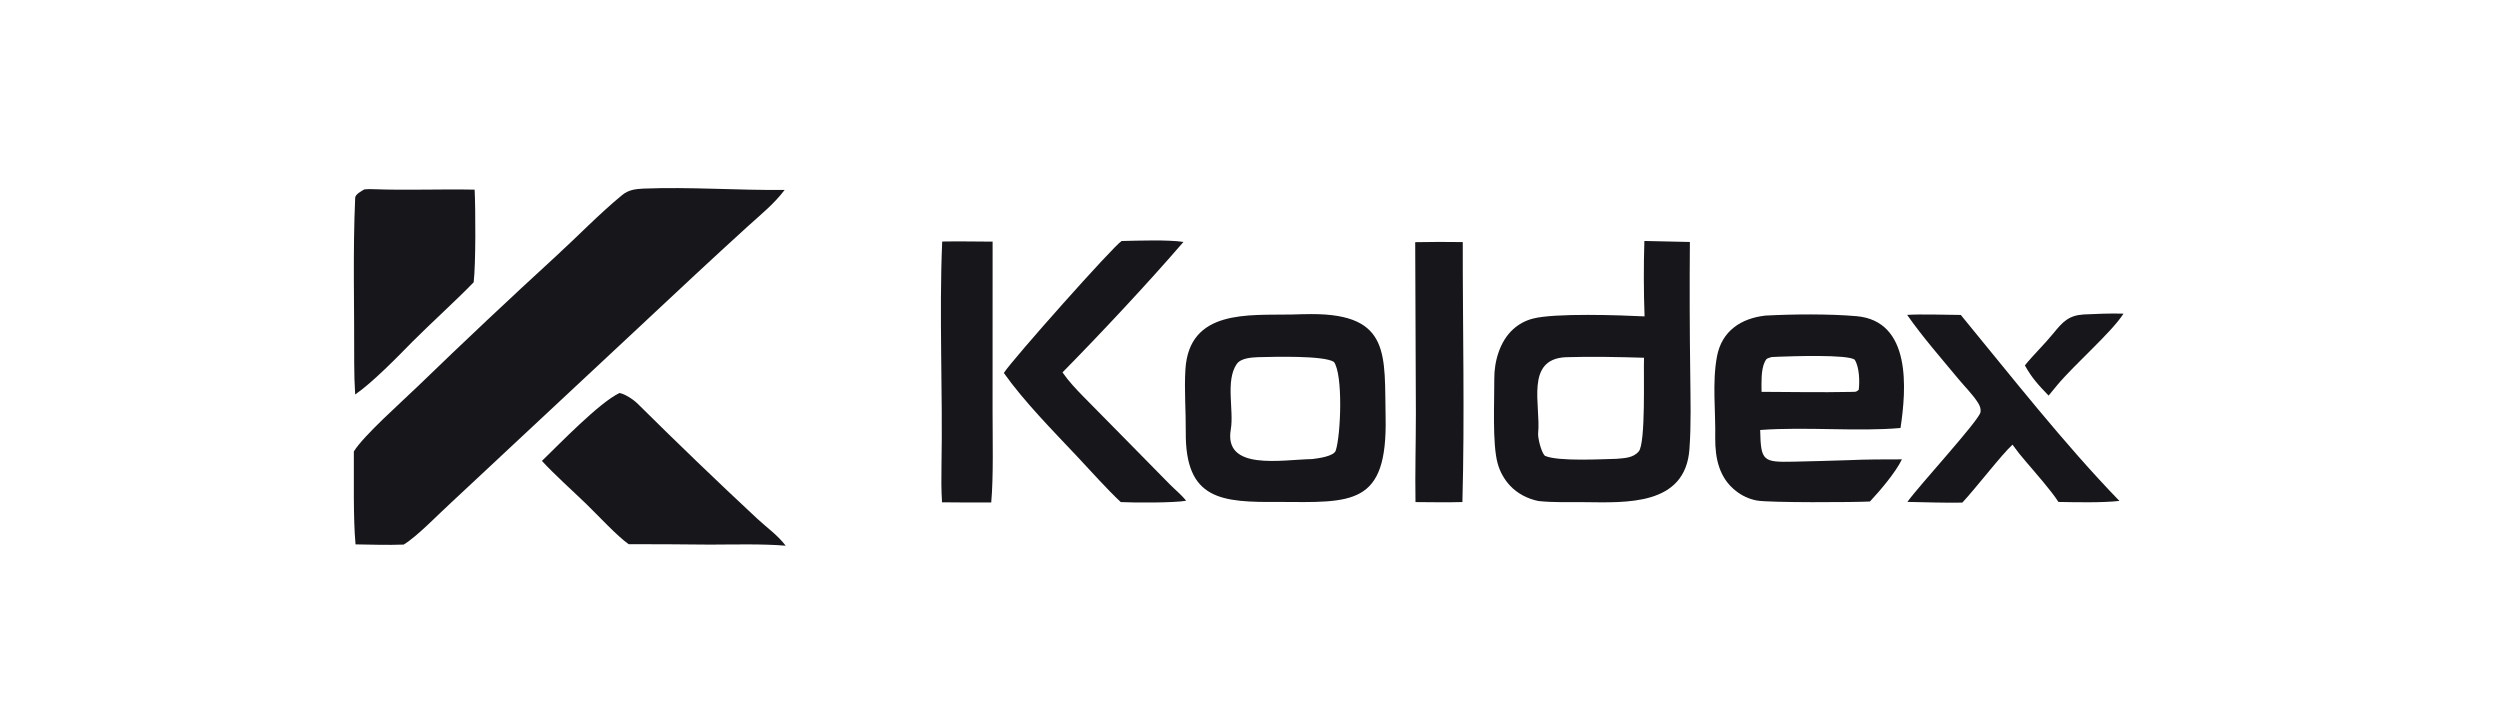
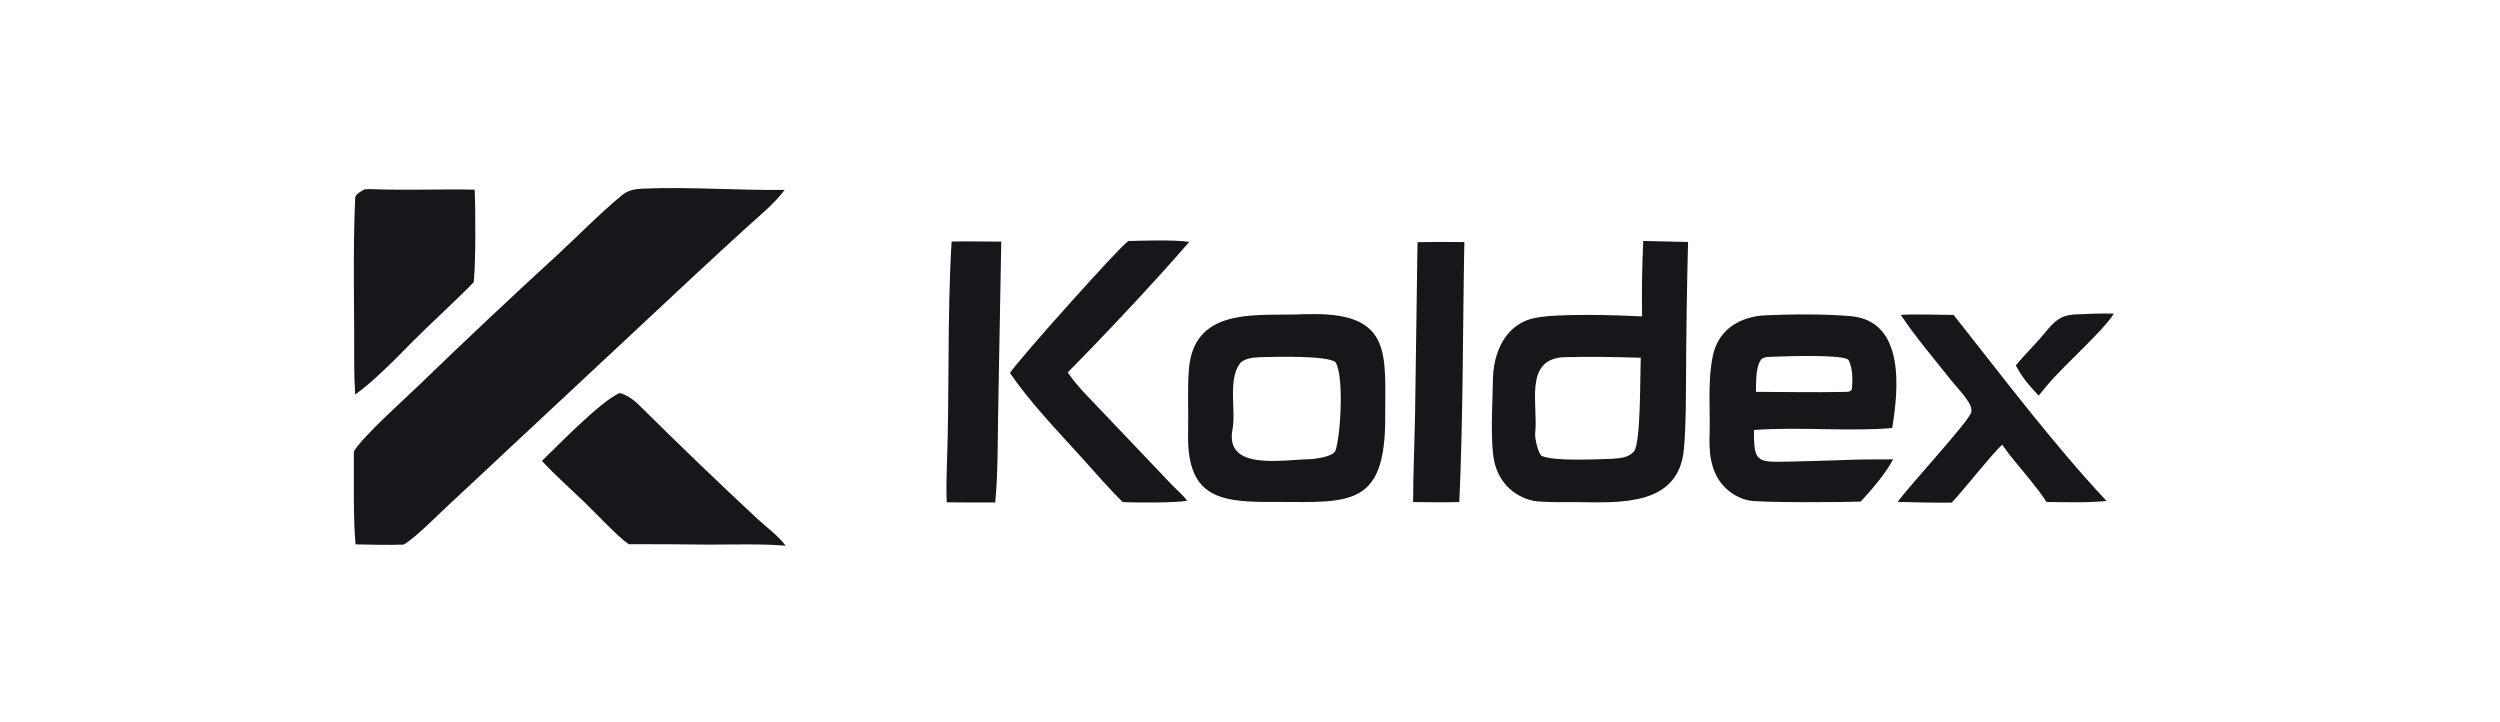
<svg xmlns="http://www.w3.org/2000/svg" width="717" height="207" viewBox="0 0 717 207">
  <path fill="#16161B" d="M184.474 54.093C197.786 53.56 211.483 54.608 225.035 54.472C221.993 58.505 218.106 61.604 214.372 65.001C209.39 69.529 204.436 74.086 199.509 78.674L129.493 144.054C125.932 147.282 119.613 153.891 115.776 156.185C111.273 156.363 106.494 156.202 101.97 156.126C101.274 148.591 101.534 137.287 101.483 129.483C104.166 125.015 115.489 115.003 119.897 110.724C132.931 98.115 146.135 85.682 159.503 73.429C165.725 67.726 171.896 61.32 178.383 55.979C180.244 54.447 182.145 54.216 184.474 54.093Z" />
-   <path fill="#16161B" fill-rule="evenodd" d="M471.607 69.116L484.657 69.41C484.555 82.003 484.591 94.596 484.763 107.188C484.824 114.411 485.051 121.732 484.528 128.845C483.33 145.117 466.357 144.137 454.362 144.02C450 143.977 445.603 144.164 441.263 143.699C438.172 143.093 435.191 141.567 433.042 139.243C431.372 137.439 430.164 135.257 429.522 132.884C427.958 127.288 428.614 114.893 428.566 108.623C428.528 103.697 430.128 97.907 433.955 94.437C435.554 92.984 437.48 91.939 439.57 91.394C445.767 89.725 464.784 90.395 471.662 90.741C471.4 83.535 471.382 76.323 471.607 69.116Z M449.08 102.446C456.053 102.22 464.59 102.385 471.503 102.603C471.332 106.978 472.032 127.082 469.987 129.473C468.349 131.387 465.885 131.379 463.576 131.592C459.705 131.662 446.751 132.428 443.056 130.712C441.963 129.602 441.012 125.469 441.136 124.271C441.953 116.325 437.289 102.976 449.08 102.446Z" />
-   <path fill="#16161B" fill-rule="evenodd" d="M370.471 90.203C372.359 90.134 374.248 90.094 376.137 90.081C398.988 90.046 397.021 101.936 397.392 119.683C397.924 145.137 387.752 144.088 366.683 143.955C350.377 144.074 339.909 143.463 340.079 123.921C340.13 118.083 339.614 111.822 339.977 105.947C341.043 88.644 358.099 90.449 370.471 90.203Z M360.832 102.437C365.137 102.336 379.705 101.899 382.578 103.802C385.196 107.413 384.57 124.65 383.093 129.221C382.546 130.914 377.839 131.484 376.285 131.665C367.518 131.826 350.896 135.135 352.998 123.108C353.929 117.781 351.412 109.224 354.666 104.443C355.896 102.636 359.027 102.528 360.832 102.437Z" />
-   <path fill="#16161B" fill-rule="evenodd" d="M506.305 90.51C514.23 90.087 524.492 89.997 532.399 90.673C548.313 92.032 546.733 111.72 545.066 122.748C533.004 123.839 517.874 122.351 504.818 123.321C505.006 132.235 505.559 132.611 514.429 132.407C519.608 132.288 524.967 132.153 530.161 131.976C535.331 131.741 540.296 131.744 545.471 131.742C543.668 135.493 539.167 140.771 536.301 143.831C532.009 144.071 507.212 144.206 503.837 143.543C501.649 143.129 499.594 142.187 497.852 140.799C493.068 137.059 491.903 131.499 491.925 125.727C492.091 118.09 491.018 109.763 492.423 102.259C493.807 94.872 499.364 91.3 506.305 90.51Z M508.116 102.398C508.87 102.36 509.624 102.326 510.378 102.298C513.528 102.18 530.213 101.589 531.937 103.186C533.27 105.267 533.381 109.37 533.092 111.767C532.267 112.578 531.971 112.333 530.572 112.401C522.316 112.579 513.512 112.402 505.216 112.378C505.196 109.792 505.019 106.168 506.113 103.817C506.649 102.665 506.988 102.772 508.116 102.398Z" />
+   <path fill="#16161B" fill-rule="evenodd" d="M471.607 69.116L484.657 69.41C484.555 82.003 484.591 94.596 484.763 107.188C484.824 114.411 485.051 121.732 484.528 128.845C483.33 145.117 466.357 144.137 454.362 144.02C450 143.977 445.603 144.164 441.263 143.699C438.172 143.093 435.191 141.567 433.042 139.243C431.372 137.439 430.164 135.257 429.522 132.884C427.958 127.288 428.614 114.893 428.566 108.623C428.528 103.697 430.128 97.907 433.955 94.437C435.554 92.984 437.48 91.939 439.57 91.394C445.767 89.725 464.784 90.395 471.662 90.741C471.4 83.535 471.382 76.323 471.607 69.116Z M449.08 102.446C456.053 102.22 464.59 102.385 471.503 102.603C471.332 106.978 472.032 127.082 469.987 129.473C468.349 131.387 465.885 131.379 463.576 131.592C459.705 131.662 446.751 132.428 443.056 130.712C441.963 129.602 441.012 125.469 441.136 124.271C441.953 116.325 437.289 102.976 449.08 102.446Z" transform="matrix(0.985 0 -0.018 1 8 0)" />
+   <path fill="#16161B" fill-rule="evenodd" d="M370.471 90.203C372.359 90.134 374.248 90.094 376.137 90.081C398.988 90.046 397.021 101.936 397.392 119.683C397.924 145.137 387.752 144.088 366.683 143.955C350.377 144.074 339.909 143.463 340.079 123.921C340.13 118.083 339.614 111.822 339.977 105.947C341.043 88.644 358.099 90.449 370.471 90.203Z M360.832 102.437C365.137 102.336 379.705 101.899 382.578 103.802C385.196 107.413 384.57 124.65 383.093 129.221C382.546 130.914 377.839 131.484 376.285 131.665C367.518 131.826 350.896 135.135 352.998 123.108C353.929 117.781 351.412 109.224 354.666 104.443C355.896 102.636 359.027 102.528 360.832 102.437Z" transform="matrix(0.985 0 -0.018 1 8 0)" />
+   <path fill="#16161B" fill-rule="evenodd" d="M506.305 90.51C514.23 90.087 524.492 89.997 532.399 90.673C548.313 92.032 546.733 111.72 545.066 122.748C533.004 123.839 517.874 122.351 504.818 123.321C505.006 132.235 505.559 132.611 514.429 132.407C519.608 132.288 524.967 132.153 530.161 131.976C535.331 131.741 540.296 131.744 545.471 131.742C543.668 135.493 539.167 140.771 536.301 143.831C532.009 144.071 507.212 144.206 503.837 143.543C501.649 143.129 499.594 142.187 497.852 140.799C493.068 137.059 491.903 131.499 491.925 125.727C492.091 118.09 491.018 109.763 492.423 102.259C493.807 94.872 499.364 91.3 506.305 90.51Z M508.116 102.398C508.87 102.36 509.624 102.326 510.378 102.298C513.528 102.18 530.213 101.589 531.937 103.186C533.27 105.267 533.381 109.37 533.092 111.767C532.267 112.578 531.971 112.333 530.572 112.401C522.316 112.579 513.512 112.402 505.216 112.378C505.196 109.792 505.019 106.168 506.113 103.817C506.649 102.665 506.988 102.772 508.116 102.398Z" transform="matrix(0.985 0 -0.018 1 8 0)" />
  <path fill="#16161B" d="M177.667 112.715C179.345 113.018 181.712 114.629 182.893 115.8C194.153 126.967 205.599 137.98 217.209 148.791C220.08 151.465 222.897 153.333 225.341 156.509C218.838 155.949 210.323 156.177 203.645 156.194C195.863 156.111 188.079 156.069 180.296 156.068C177.051 153.803 171.386 147.691 168.242 144.638C164.188 140.701 159.15 136.244 155.423 132.19C160.511 127.269 171.883 115.464 177.667 112.715Z" />
  <path fill="#16161B" d="M104.486 54.318C105.325 54.209 106.257 54.228 107.107 54.26C116.768 54.624 126.478 54.185 136.125 54.391C136.397 59.843 136.471 75.615 135.851 80.956C130.705 86.266 123.765 92.508 118.215 98.069C113.895 102.49 106.722 109.807 101.865 113.139C101.687 110.303 101.578 107.197 101.589 104.322C101.65 88.491 101.167 72.518 101.867 56.719C101.913 55.69 103.658 54.83 104.486 54.318Z" />
-   <path fill="#16161B" d="M321.684 69.123C326.489 69.014 334.858 68.713 339.415 69.382C329.417 81.005 315.406 95.957 304.725 106.8C306.482 109.353 308.621 111.604 310.802 113.83C318.983 122.177 327.242 130.461 335.408 138.822C336.996 140.449 338.781 141.818 340.18 143.617C336.769 144.235 325.111 144.199 321.44 143.997C317.71 140.549 312.497 134.707 308.924 130.908C301.992 123.538 293.705 115.169 287.9 106.963C290.249 103.231 319.47 70.379 321.684 69.123Z" />
-   <path fill="#16161B" d="M546.968 90.308C551.098 90.051 558.046 90.298 562.355 90.325C576.751 107.826 592.1 127.431 607.848 143.665C603.015 144.215 595.316 144.05 590.354 143.957C588.428 140.855 583.534 135.345 581.049 132.414C579.538 130.677 578.532 129.374 577.184 127.529C574.1 130.325 566.607 140.083 562.792 144.149C557.792 144.249 552.103 144.033 547.051 143.944C550.162 139.498 567.651 120.552 568.016 118.193C568.163 117.24 567.819 116.36 567.32 115.562C565.83 113.178 563.529 110.927 561.726 108.749C556.724 102.707 551.466 96.739 546.968 90.308Z" />
-   <path fill="#16161B" d="M270.223 69.27C274.906 69.178 279.968 69.286 284.679 69.3L284.67 118.051C284.667 125.852 284.953 136.6 284.286 144.109C279.582 144.131 274.877 144.115 270.173 144.061C269.949 140.745 269.956 136.92 270.018 133.574C270.415 112.351 269.311 90.429 270.223 69.27Z" />
-   <path fill="#16161B" d="M405.882 69.457C410.427 69.369 414.973 69.36 419.519 69.429C419.491 93.925 420.092 119.543 419.417 143.986C415.025 144.122 410.374 144.021 405.962 143.997C405.822 135.798 406.068 126.984 406.074 118.718L405.882 69.457Z" />
-   <path fill="#16161B" d="M597.574 90.187C601.468 90.019 605.121 89.838 609.028 89.955C605.476 95.449 595.103 104.356 589.989 110.48L587.535 113.457C584.571 110.367 582.827 108.518 580.734 104.803C582.936 102.03 586.44 98.644 588.879 95.633C591.629 92.235 593.347 90.469 597.574 90.187Z" />
+   <path fill="#16161B" d="M321.684 69.123C326.489 69.014 334.858 68.713 339.415 69.382C329.417 81.005 315.406 95.957 304.725 106.8C306.482 109.353 308.621 111.604 310.802 113.83C318.983 122.177 327.242 130.461 335.408 138.822C336.996 140.449 338.781 141.818 340.18 143.617C336.769 144.235 325.111 144.199 321.44 143.997C317.71 140.549 312.497 134.707 308.924 130.908C301.992 123.538 293.705 115.169 287.9 106.963C290.249 103.231 319.47 70.379 321.684 69.123Z" transform="matrix(0.985 0 -0.018 1 8 0)" />
+   <path fill="#16161B" d="M546.968 90.308C551.098 90.051 558.046 90.298 562.355 90.325C576.751 107.826 592.1 127.431 607.848 143.665C603.015 144.215 595.316 144.05 590.354 143.957C588.428 140.855 583.534 135.345 581.049 132.414C579.538 130.677 578.532 129.374 577.184 127.529C574.1 130.325 566.607 140.083 562.792 144.149C557.792 144.249 552.103 144.033 547.051 143.944C550.162 139.498 567.651 120.552 568.016 118.193C568.163 117.24 567.819 116.36 567.32 115.562C565.83 113.178 563.529 110.927 561.726 108.749C556.724 102.707 551.466 96.739 546.968 90.308Z" transform="matrix(0.985 0 -0.018 1 8 0)" />
+   <path fill="#16161B" d="M270.223 69.27C274.906 69.178 279.968 69.286 284.679 69.3L284.67 118.051C284.667 125.852 284.953 136.6 284.286 144.109C279.582 144.131 274.877 144.115 270.173 144.061C269.949 140.745 269.956 136.92 270.018 133.574C270.415 112.351 269.311 90.429 270.223 69.27Z" transform="matrix(0.985 0 -0.018 1 8 0)" />
+   <path fill="#16161B" d="M405.882 69.457C410.427 69.369 414.973 69.36 419.519 69.429C419.491 93.925 420.092 119.543 419.417 143.986C415.025 144.122 410.374 144.021 405.962 143.997C405.822 135.798 406.068 126.984 406.074 118.718L405.882 69.457Z" transform="matrix(0.985 0 -0.018 1 8 0)" />
+   <path fill="#16161B" d="M597.574 90.187C601.468 90.019 605.121 89.838 609.028 89.955C605.476 95.449 595.103 104.356 589.989 110.48L587.535 113.457C584.571 110.367 582.827 108.518 580.734 104.803C582.936 102.03 586.44 98.644 588.879 95.633C591.629 92.235 593.347 90.469 597.574 90.187Z" transform="matrix(0.985 0 -0.018 1 8 0)" />
</svg>
